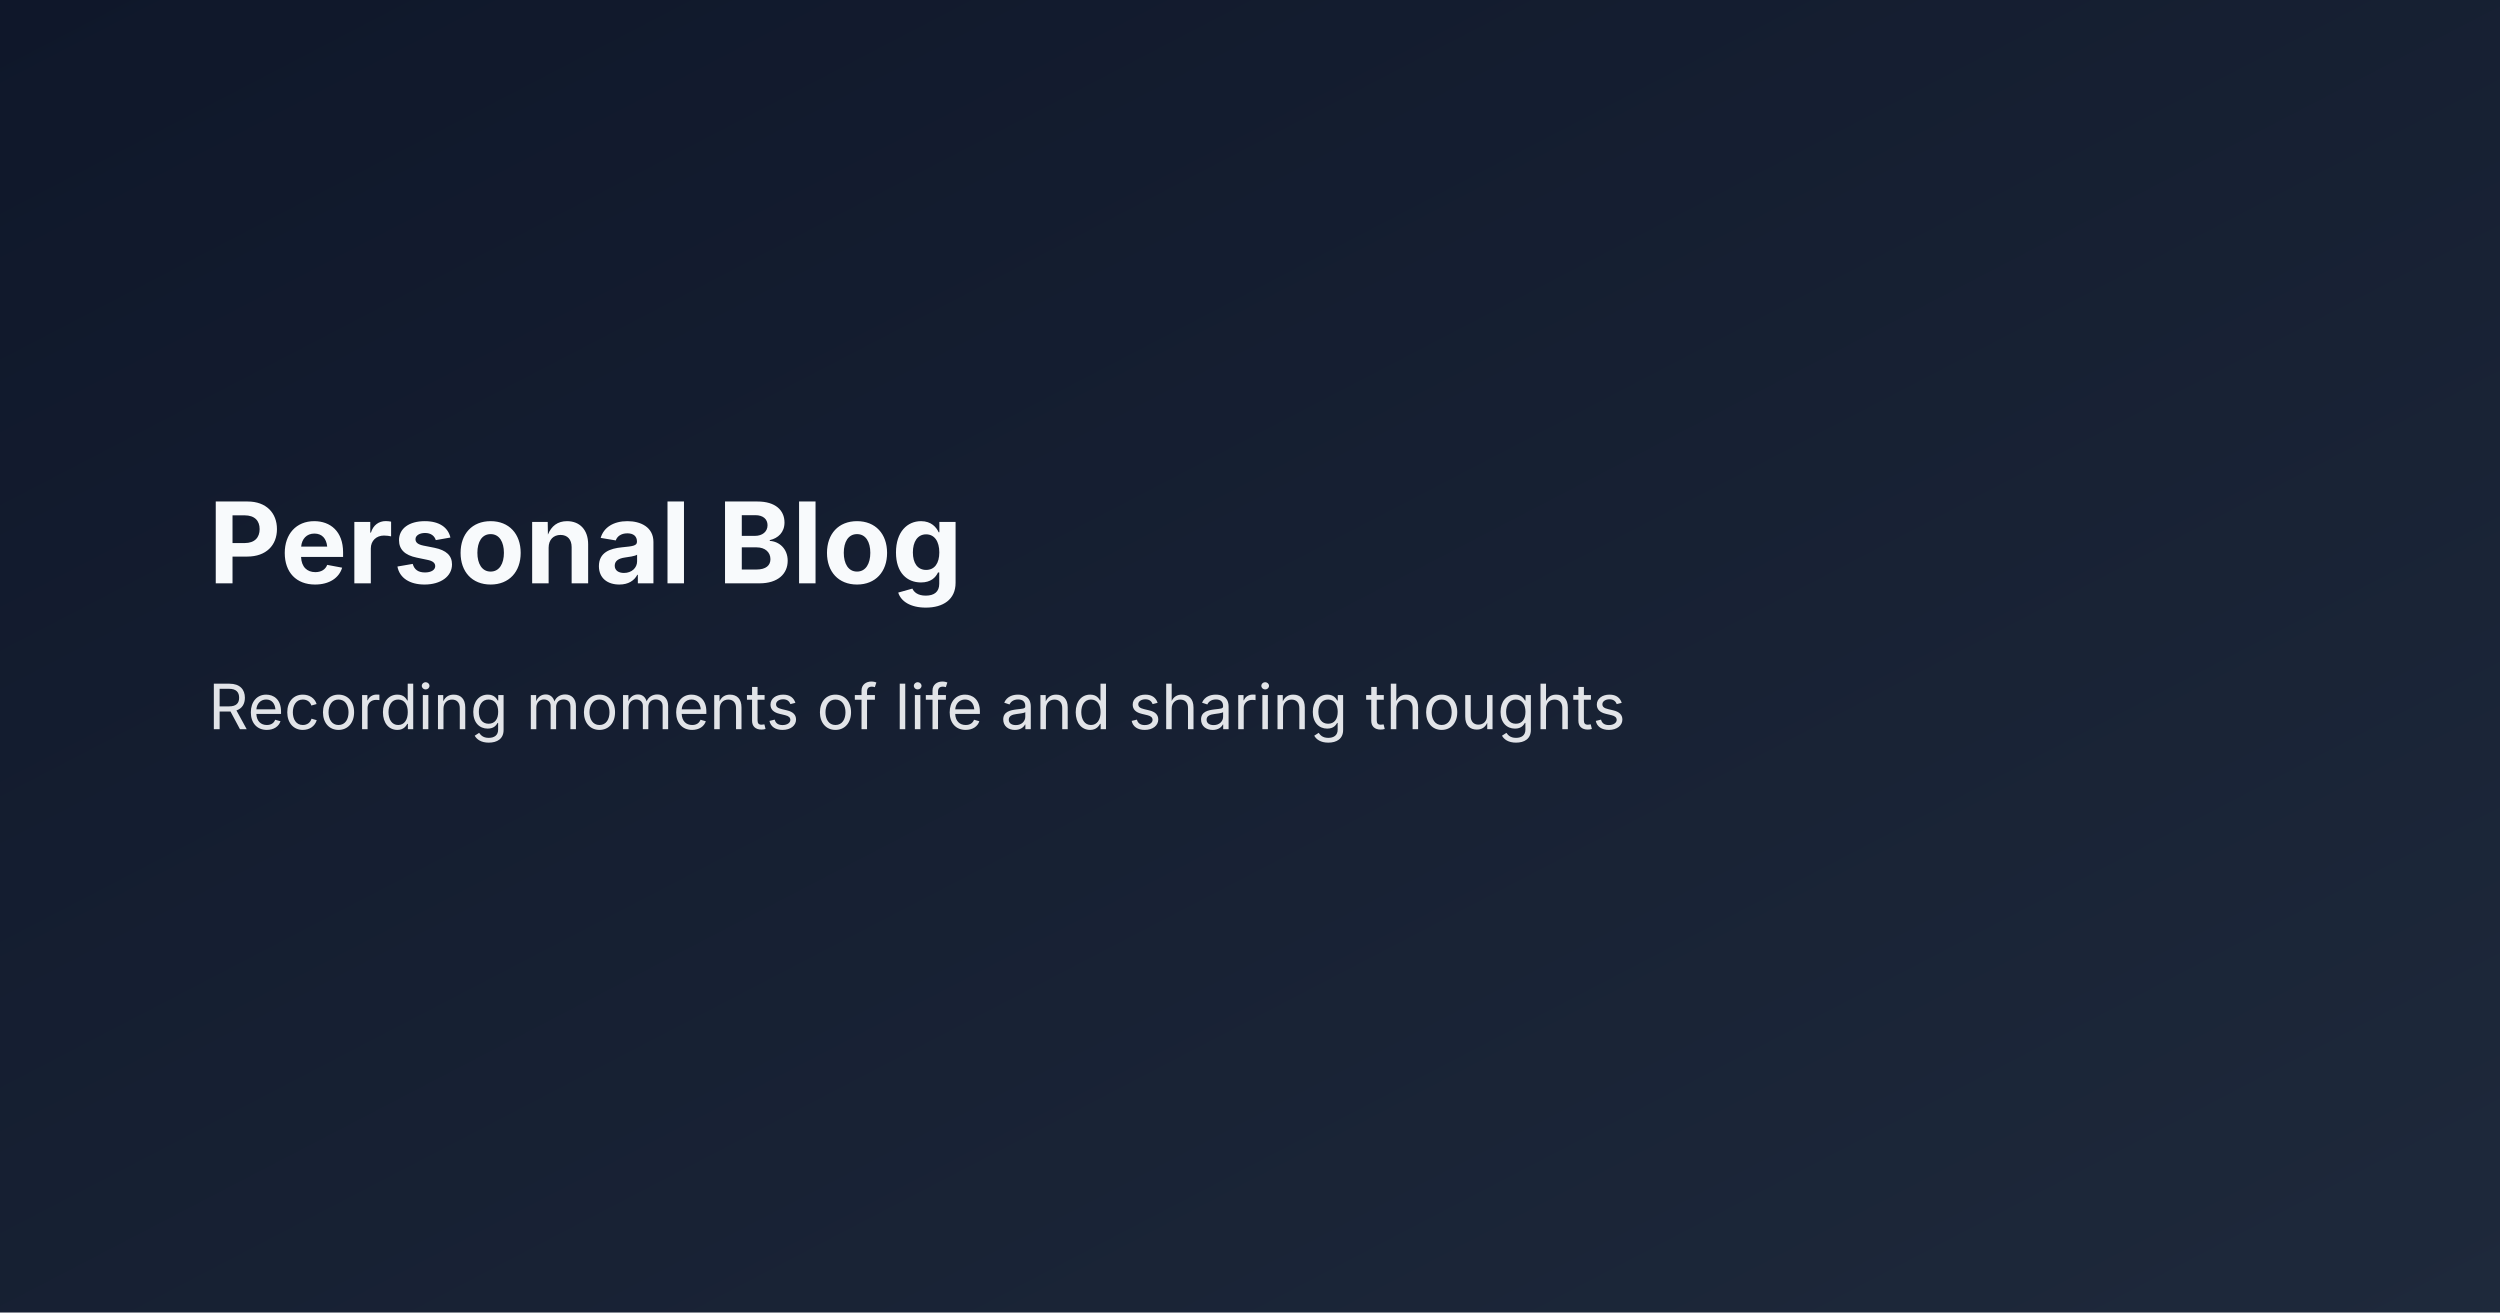
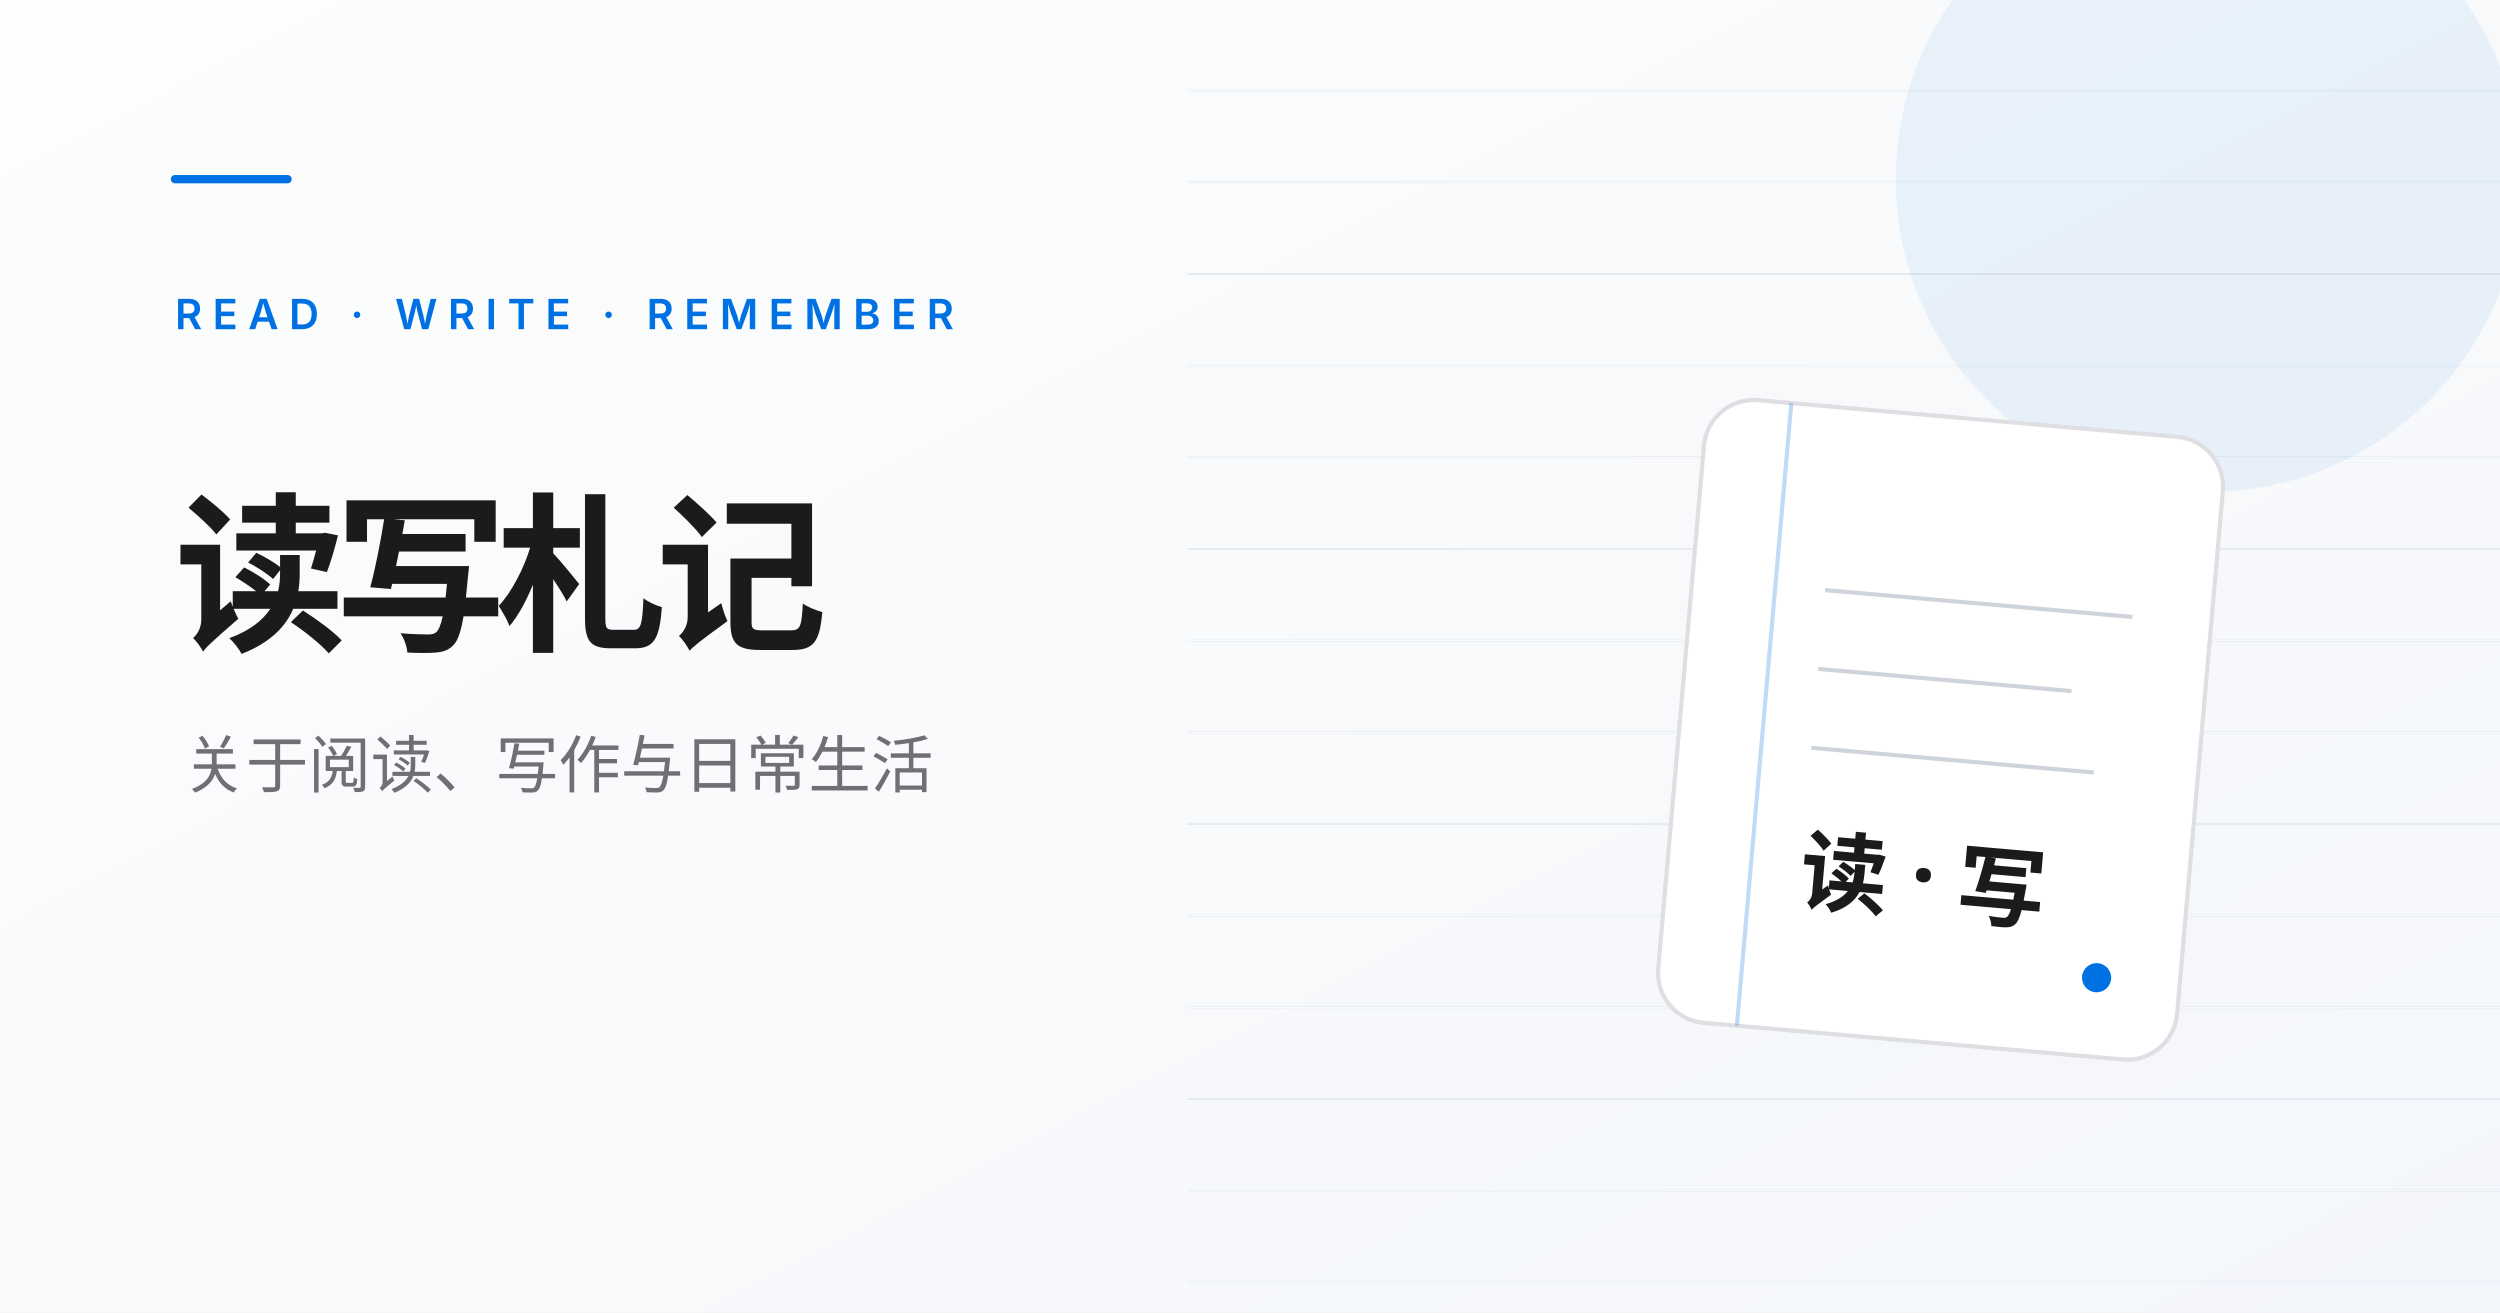
<svg xmlns="http://www.w3.org/2000/svg" width="1200" height="630" viewBox="0 0 1200 630" role="img" aria-labelledby="title desc">
  <defs>
    <linearGradient id="bg" x1="0%" y1="0%" x2="100%" y2="100%">
-       <stop offset="0%" stop-color="#0f172a" />
-       <stop offset="100%" stop-color="#1e293b" />
+       <stop offset="0%" stop-color="#fdfdfc" />
+       <stop offset="100%" stop-color="#f3f6fb" />
    </linearGradient>
+     <pattern id="lines" width="1200" height="44" patternUnits="userSpaceOnUse">
+       <path d="M0 43.5H1200" stroke="#dfe3ea" stroke-width="1" />
+     </pattern>
  </defs>
  <rect width="1200" height="630" fill="url(#bg)" />
-   <g fill="#f8fafc" font-family="Inter, -apple-system, BlinkMacSystemFont, 'Segoe UI', sans-serif">
-     <text x="100" y="280" font-size="54" font-weight="700">Personal Blog</text>
-     <text x="100" y="350" font-size="30" opacity="0.9">
-       Recording moments of life and sharing thoughts
-     </text>
+   <rect x="570" width="630" height="630" fill="url(#lines)" opacity="0.72" />
+   <circle cx="1060" cy="86" r="150" fill="#0071e3" opacity="0.07" />
+   <path d="M84 86h54" stroke="#0071e3" stroke-width="4" stroke-linecap="round" />
+   <g fill="#1b1b1d" font-family="Inter, 'Noto Sans SC', -apple-system, BlinkMacSystemFont, 'Segoe UI', sans-serif">
+     <text x="84" y="158" font-size="20" font-weight="600" letter-spacing="5" fill="#0071e3">READ · WRITE · REMEMBER</text>
+     <text x="84" y="306" font-size="82" font-weight="700" letter-spacing="-5">读写札记</text>
+     <text x="88" y="378" font-size="30" fill="#6f6f76">关于阅读、写作与日常生活</text>
+   </g>
+   <g transform="translate(820 190) rotate(5)">
+     <rect width="250" height="300" rx="24" fill="#ffffff" stroke="#dedee3" stroke-width="2" />
+     <path d="M40 0v300" stroke="#0071e3" stroke-opacity="0.25" stroke-width="2" />
+     <path d="M64 88h148M64 126h122M64 164h136" stroke="#cfd3da" stroke-width="2" />
+     <text x="64" y="238" font-size="42" font-weight="700" fill="#1b1b1d" font-family="'Noto Sans SC', sans-serif">读 · 写</text>
+     <circle cx="210" cy="262" r="7" fill="#0071e3" />
  </g>
</svg>
